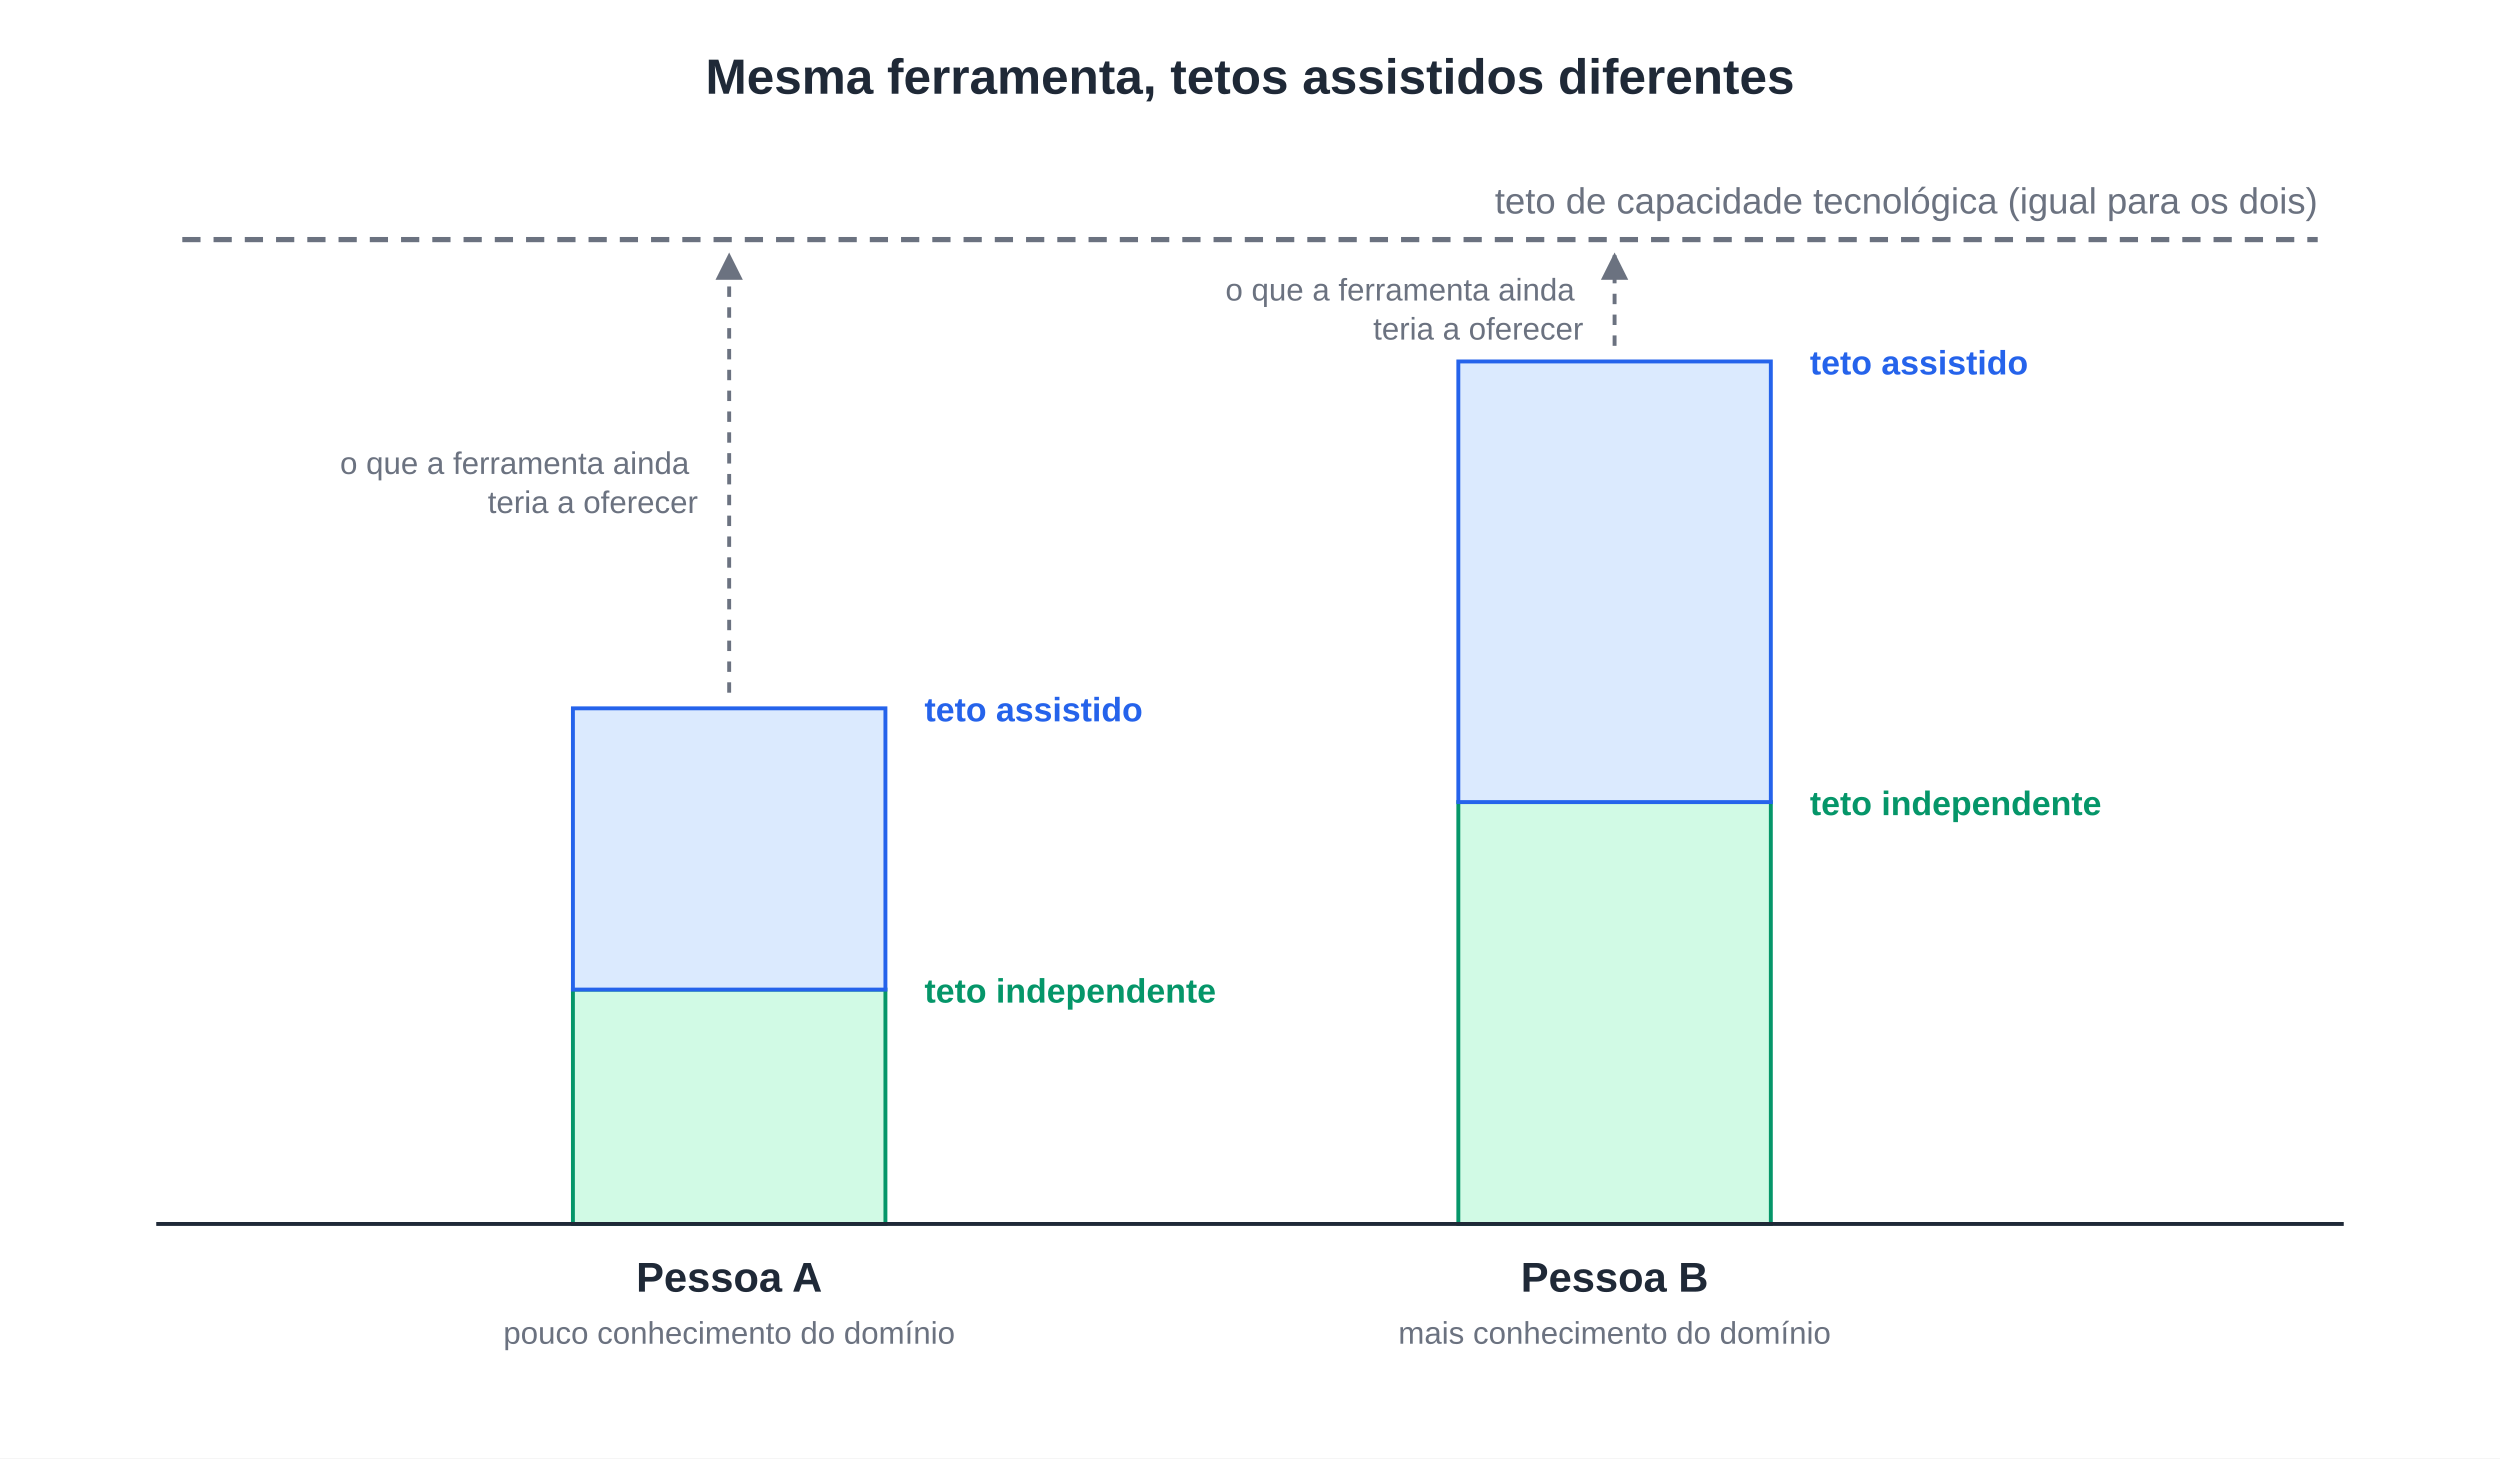
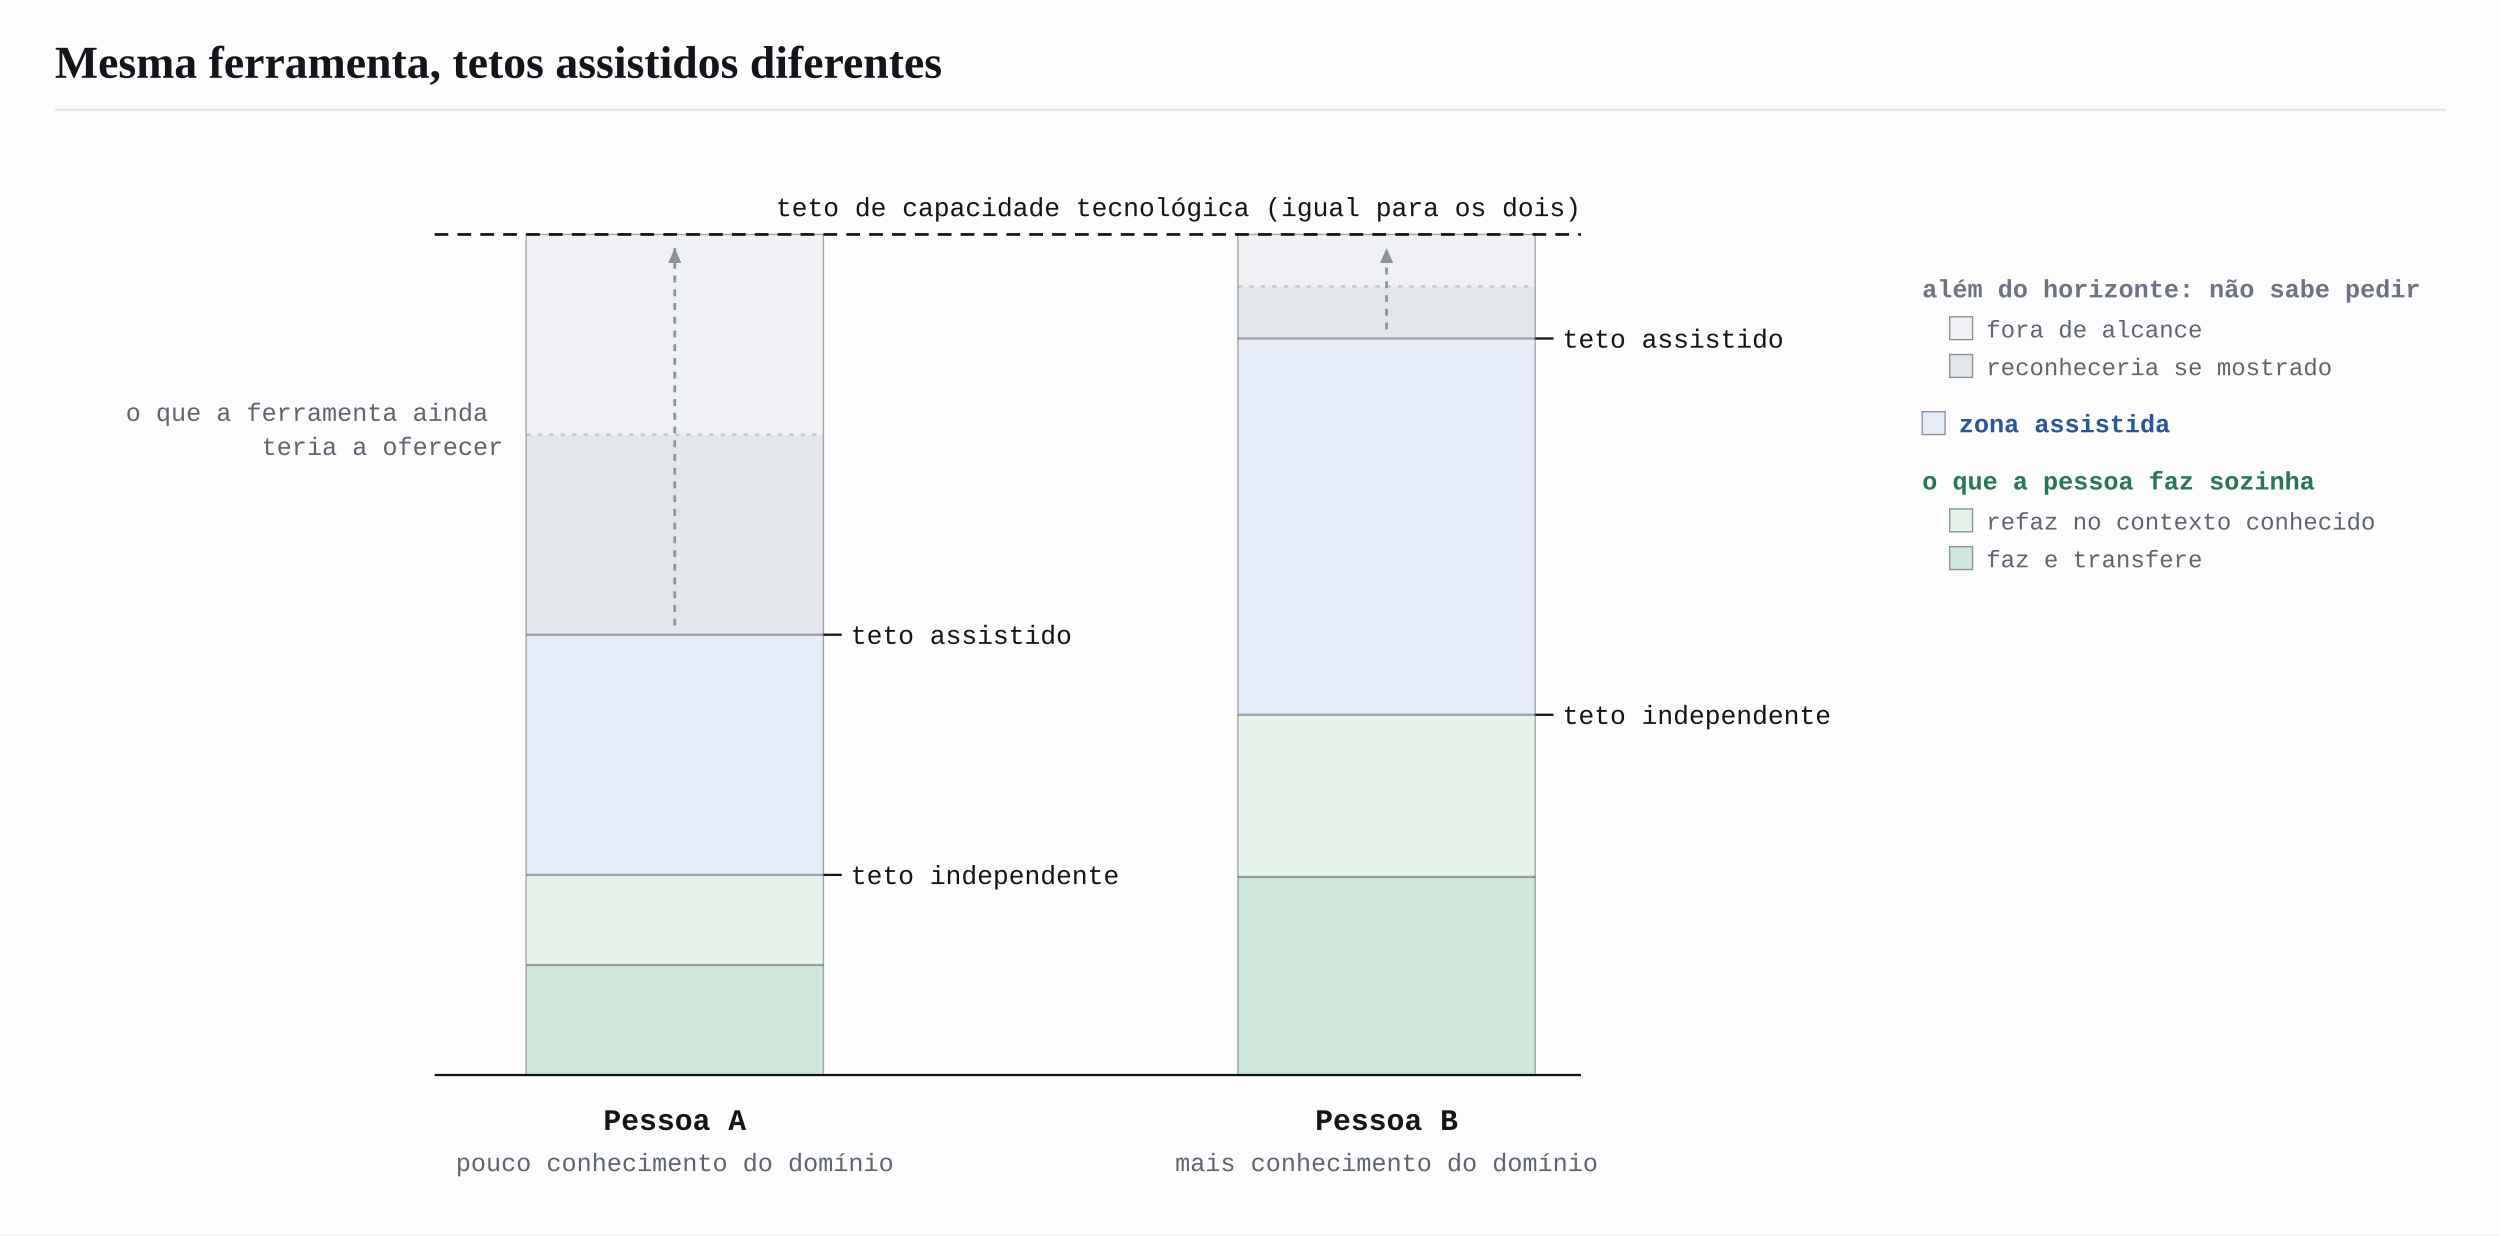
- <svg xmlns="http://www.w3.org/2000/svg" width="960" height="560" viewBox="0 0 960 560" role="img" aria-label="Mesma ferramenta, tetos assistidos diferentes">
+ <svg xmlns="http://www.w3.org/2000/svg" width="1093" height="540" viewBox="0 0 1093 540" role="img" aria-label="Mesma ferramenta, tetos assistidos diferentes">
  <defs>
-     <pattern id="hatch" width="8" height="8" patternUnits="userSpaceOnUse" patternTransform="rotate(45)">
-       <rect width="8" height="8" fill="#fee2e2" />
-       <line x1="0" y1="0" x2="0" y2="8" stroke="#dc2626" stroke-width="2.2" />
+     <pattern id="hatch" width="7" height="7" patternUnits="userSpaceOnUse" patternTransform="rotate(45)">
+       <rect width="7" height="7" fill="#f3dedb" />
+       <line x1="0" y1="0" x2="0" y2="7" stroke="#a8372b" stroke-width="1.1" stroke-opacity="0.5" />
    </pattern>
-     <marker id="arrow" viewBox="0 0 10 10" refX="9" refY="5" markerWidth="7" markerHeight="7" orient="auto-start-reverse">
-       <path d="M0,0 L10,5 L0,10 z" fill="#1f2937" />
+     <pattern id="dots" width="6" height="6" patternUnits="userSpaceOnUse">
+       <rect width="6" height="6" fill="#e9e1d3" />
+       <circle cx="3" cy="3" r="0.9" fill="#7a5d2c" fill-opacity="0.55" />
+     </pattern>
+     <marker id="arrow" viewBox="0 0 10 10" refX="9" refY="5" markerWidth="6" markerHeight="6" orient="auto-start-reverse">
+       <path d="M0,1 L9,5 L0,9 z" fill="#121519" />
    </marker>
-     <marker id="arrowm" viewBox="0 0 10 10" refX="9" refY="5" markerWidth="7" markerHeight="7" orient="auto-start-reverse">
-       <path d="M0,0 L10,5 L0,10 z" fill="#6b7280" />
+     <marker id="arrowm" viewBox="0 0 10 10" refX="9" refY="5" markerWidth="6" markerHeight="6" orient="auto-start-reverse">
+       <path d="M0,1 L9,5 L0,9 z" fill="#8a929c" />
+     </marker>
+     <marker id="arrowb" viewBox="0 0 10 10" refX="9" refY="5" markerWidth="6" markerHeight="6" orient="auto-start-reverse">
+       <path d="M0,1 L9,5 L0,9 z" fill="#a8372b" />
+     </marker>
+     <marker id="arrowg" viewBox="0 0 10 10" refX="9" refY="5" markerWidth="6" markerHeight="6" orient="auto-start-reverse">
+       <path d="M0,1 L9,5 L0,9 z" fill="#2a7552" />
    </marker>
  </defs>
-   <rect x="0" y="0" width="960" height="560" fill="#ffffff" stroke="none" stroke-width="0" rx="0" />
-   <text x="480.0" y="36" font-family="Arial, Helvetica, sans-serif" font-size="19" fill="#1f2937" text-anchor="middle" font-weight="bold">
-     <tspan x="480.0" dy="0.0">Mesma ferramenta, tetos assistidos diferentes</tspan>
+   <rect x="0.0" y="0.0" width="1093.5" height="540.0" fill="#fcfcfd" stroke="none" stroke-width="0" />
+   <text x="24.0" y="34.0" font-family="'Source Serif 4', Georgia, 'Times New Roman', serif" font-size="20" fill="#121519" text-anchor="start" font-weight="600">
+     <tspan x="24.0" dy="0.0">Mesma ferramenta, tetos assistidos diferentes</tspan>
  </text>
-   <line x1="70" y1="92.0" x2="890" y2="92.0" stroke="#6b7280" stroke-width="2" stroke-dasharray="7 5" />
-   <text x="890" y="82.0" font-family="Arial, Helvetica, sans-serif" font-size="14" fill="#6b7280" text-anchor="end" font-weight="normal">
-     <tspan x="890" dy="0.0">teto de capacidade tecnológica (igual para os dois)</tspan>
+   <line x1="24.0" y1="48.0" x2="1069.5" y2="48.0" stroke="#e2e5e9" stroke-width="1" />
+   <rect x="230.0" y="421.9" width="130.0" height="48.1" fill="#cfe7da" stroke="none" stroke-width="0" />
+   <rect x="230.0" y="382.5" width="130.0" height="39.4" fill="#e4f2ea" stroke="none" stroke-width="0" />
+   <rect x="230.0" y="277.5" width="130.0" height="105.0" fill="#e5ecf8" stroke="none" stroke-width="0" />
+   <rect x="230.0" y="190.0" width="130.0" height="87.5" fill="#e3e6eb" stroke="none" stroke-width="0" />
+   <rect x="230.0" y="102.5" width="130.0" height="87.5" fill="#eff1f4" stroke="none" stroke-width="0" />
+   <line x1="230.0" y1="421.9" x2="360.0" y2="421.9" stroke="#121519" stroke-width="1" stroke-opacity="0.35" />
+   <line x1="230.0" y1="382.5" x2="360.0" y2="382.5" stroke="#121519" stroke-width="1" stroke-opacity="0.35" />
+   <line x1="230.0" y1="277.5" x2="360.0" y2="277.5" stroke="#121519" stroke-width="1" stroke-opacity="0.35" />
+   <line x1="230.0" y1="190.0" x2="360.0" y2="190.0" stroke="#121519" stroke-width="1" stroke-dasharray="2 3" stroke-opacity="0.18" />
+   <rect x="230.0" y="102.5" width="130.0" height="367.5" fill="none" stroke="#121519" stroke-width="0.6" stroke-opacity="0.35" />
+   <line x1="360.0" y1="277.5" x2="368.0" y2="277.5" stroke="#121519" stroke-width="1" />
+   <text x="372.0" y="281.5" font-family="'JetBrains Mono', ui-monospace, SFMono-Regular, Menlo, Consolas, 'Liberation Mono', monospace" font-size="11.5" fill="#121519" text-anchor="start" font-weight="400">
+     <tspan x="372.0" dy="0.0">teto assistido</tspan>
  </text>
-   <rect x="220" y="380.0" width="120" height="90.0" fill="#d1fae5" stroke="#059669" stroke-width="1.5" rx="0" />
-   <rect x="220" y="272.0" width="120" height="108.0" fill="#dbeafe" stroke="#2563eb" stroke-width="1.5" rx="0" />
-   <line x1="280" y1="266.0" x2="280" y2="98.0" stroke="#6b7280" stroke-width="1.5" stroke-dasharray="4 4" marker-end="url(#arrowm)" />
-   <text x="268" y="182.0" font-family="Arial, Helvetica, sans-serif" font-size="12" fill="#6b7280" text-anchor="end" font-weight="normal">
-     <tspan x="268" dy="0.0">o que a ferramenta ainda</tspan>
-     <tspan x="268" dy="15.0">teria a oferecer</tspan>
+   <line x1="360.0" y1="382.5" x2="368.0" y2="382.5" stroke="#121519" stroke-width="1" />
+   <text x="372.0" y="386.5" font-family="'JetBrains Mono', ui-monospace, SFMono-Regular, Menlo, Consolas, 'Liberation Mono', monospace" font-size="11.5" fill="#121519" text-anchor="start" font-weight="400">
+     <tspan x="372.0" dy="0.0">teto independente</tspan>
  </text>
-   <text x="355" y="277.0" font-family="Arial, Helvetica, sans-serif" font-size="13" fill="#2563eb" text-anchor="start" font-weight="bold">
-     <tspan x="355" dy="0.0">teto assistido</tspan>
+   <line x1="295.0" y1="273.5" x2="295.0" y2="108.5" stroke="#8a929c" stroke-width="1.2" stroke-dasharray="3 3" marker-end="url(#arrowm)" />
+   <text x="295.0" y="494.0" font-family="'JetBrains Mono', ui-monospace, SFMono-Regular, Menlo, Consolas, 'Liberation Mono', monospace" font-size="13" fill="#121519" text-anchor="middle" font-weight="700">
+     <tspan x="295.0" dy="0.0">Pessoa A</tspan>
  </text>
-   <text x="355" y="385.0" font-family="Arial, Helvetica, sans-serif" font-size="13" fill="#059669" text-anchor="start" font-weight="bold">
-     <tspan x="355" dy="0.0">teto independente</tspan>
+   <text x="295.0" y="512.0" font-family="'JetBrains Mono', ui-monospace, SFMono-Regular, Menlo, Consolas, 'Liberation Mono', monospace" font-size="11" fill="#5d6570" text-anchor="middle" font-weight="400">
+     <tspan x="295.0" dy="0.0">pouco conhecimento do domínio</tspan>
  </text>
-   <text x="280" y="496" font-family="Arial, Helvetica, sans-serif" font-size="16" fill="#1f2937" text-anchor="middle" font-weight="bold">
-     <tspan x="280" dy="0.0">Pessoa A</tspan>
+   <rect x="541.2" y="383.4" width="130.0" height="86.6" fill="#cfe7da" stroke="none" stroke-width="0" />
+   <rect x="541.2" y="312.5" width="130.0" height="70.9" fill="#e4f2ea" stroke="none" stroke-width="0" />
+   <rect x="541.2" y="148.0" width="130.0" height="164.5" fill="#e5ecf8" stroke="none" stroke-width="0" />
+   <rect x="541.2" y="125.2" width="130.0" height="22.8" fill="#e3e6eb" stroke="none" stroke-width="0" />
+   <rect x="541.2" y="102.5" width="130.0" height="22.8" fill="#eff1f4" stroke="none" stroke-width="0" />
+   <line x1="541.2" y1="383.4" x2="671.2" y2="383.4" stroke="#121519" stroke-width="1" stroke-opacity="0.35" />
+   <line x1="541.2" y1="312.5" x2="671.2" y2="312.5" stroke="#121519" stroke-width="1" stroke-opacity="0.35" />
+   <line x1="541.2" y1="148.0" x2="671.2" y2="148.0" stroke="#121519" stroke-width="1" stroke-opacity="0.35" />
+   <line x1="541.2" y1="125.2" x2="671.2" y2="125.2" stroke="#121519" stroke-width="1" stroke-dasharray="2 3" stroke-opacity="0.18" />
+   <rect x="541.2" y="102.5" width="130.0" height="367.5" fill="none" stroke="#121519" stroke-width="0.6" stroke-opacity="0.35" />
+   <line x1="671.2" y1="148.0" x2="679.2" y2="148.0" stroke="#121519" stroke-width="1" />
+   <text x="683.2" y="152.0" font-family="'JetBrains Mono', ui-monospace, SFMono-Regular, Menlo, Consolas, 'Liberation Mono', monospace" font-size="11.5" fill="#121519" text-anchor="start" font-weight="400">
+     <tspan x="683.2" dy="0.0">teto assistido</tspan>
  </text>
-   <text x="280" y="516" font-family="Arial, Helvetica, sans-serif" font-size="12" fill="#6b7280" text-anchor="middle" font-weight="normal">
-     <tspan x="280" dy="0.0">pouco conhecimento do domínio</tspan>
+   <line x1="671.2" y1="312.5" x2="679.2" y2="312.5" stroke="#121519" stroke-width="1" />
+   <text x="683.2" y="316.5" font-family="'JetBrains Mono', ui-monospace, SFMono-Regular, Menlo, Consolas, 'Liberation Mono', monospace" font-size="11.5" fill="#121519" text-anchor="start" font-weight="400">
+     <tspan x="683.2" dy="0.0">teto independente</tspan>
  </text>
-   <rect x="560" y="308.0" width="120" height="162.0" fill="#d1fae5" stroke="#059669" stroke-width="1.5" rx="0" />
-   <rect x="560" y="138.8" width="120" height="169.2" fill="#dbeafe" stroke="#2563eb" stroke-width="1.5" rx="0" />
-   <line x1="620" y1="132.8" x2="620" y2="98.0" stroke="#6b7280" stroke-width="1.5" stroke-dasharray="4 4" marker-end="url(#arrowm)" />
-   <text x="608" y="115.4" font-family="Arial, Helvetica, sans-serif" font-size="12" fill="#6b7280" text-anchor="end" font-weight="normal">
-     <tspan x="608" dy="0.0">o que a ferramenta ainda</tspan>
-     <tspan x="608" dy="15.0">teria a oferecer</tspan>
+   <line x1="606.2" y1="144.0" x2="606.2" y2="108.5" stroke="#8a929c" stroke-width="1.2" stroke-dasharray="3 3" marker-end="url(#arrowm)" />
+   <text x="606.2" y="494.0" font-family="'JetBrains Mono', ui-monospace, SFMono-Regular, Menlo, Consolas, 'Liberation Mono', monospace" font-size="13" fill="#121519" text-anchor="middle" font-weight="700">
+     <tspan x="606.2" dy="0.0">Pessoa B</tspan>
  </text>
-   <text x="695" y="143.8" font-family="Arial, Helvetica, sans-serif" font-size="13" fill="#2563eb" text-anchor="start" font-weight="bold">
-     <tspan x="695" dy="0.0">teto assistido</tspan>
+   <text x="606.2" y="512.0" font-family="'JetBrains Mono', ui-monospace, SFMono-Regular, Menlo, Consolas, 'Liberation Mono', monospace" font-size="11" fill="#5d6570" text-anchor="middle" font-weight="400">
+     <tspan x="606.2" dy="0.0">mais conhecimento do domínio</tspan>
  </text>
-   <text x="695" y="313.0" font-family="Arial, Helvetica, sans-serif" font-size="13" fill="#059669" text-anchor="start" font-weight="bold">
-     <tspan x="695" dy="0.0">teto independente</tspan>
+   <text x="220.0" y="184.0" font-family="'JetBrains Mono', ui-monospace, SFMono-Regular, Menlo, Consolas, 'Liberation Mono', monospace" font-size="11" fill="#5d6570" text-anchor="end" font-weight="400">
+     <tspan x="220.0" dy="0.0">o que a ferramenta ainda</tspan>
+     <tspan x="220.0" dy="14.9">teria a oferecer</tspan>
  </text>
-   <text x="620" y="496" font-family="Arial, Helvetica, sans-serif" font-size="16" fill="#1f2937" text-anchor="middle" font-weight="bold">
-     <tspan x="620" dy="0.0">Pessoa B</tspan>
+   <line x1="190.0" y1="102.5" x2="691.2" y2="102.5" stroke="#121519" stroke-width="1.2" stroke-dasharray="6 4" />
+   <text x="691.2" y="94.5" font-family="'JetBrains Mono', ui-monospace, SFMono-Regular, Menlo, Consolas, 'Liberation Mono', monospace" font-size="11.5" fill="#121519" text-anchor="end" font-weight="400">
+     <tspan x="691.2" dy="0.0">teto de capacidade tecnológica (igual para os dois)</tspan>
  </text>
-   <text x="620" y="516" font-family="Arial, Helvetica, sans-serif" font-size="12" fill="#6b7280" text-anchor="middle" font-weight="normal">
-     <tspan x="620" dy="0.0">mais conhecimento do domínio</tspan>
+   <line x1="190.0" y1="470.0" x2="691.2" y2="470.0" stroke="#121519" stroke-width="1" />
+   <text x="840.4" y="130.0" font-family="'JetBrains Mono', ui-monospace, SFMono-Regular, Menlo, Consolas, 'Liberation Mono', monospace" font-size="11" fill="#6b7480" text-anchor="start" font-weight="700">
+     <tspan x="840.4" dy="0.0">além do horizonte: não sabe pedir</tspan>
  </text>
-   <line x1="60" y1="470" x2="900" y2="470" stroke="#1f2937" stroke-width="1.5" />
+   <rect x="852.4" y="138.5" width="10.0" height="10.0" fill="#eff1f4" stroke="#8a929c" stroke-width="0.6" />
+   <text x="868.4" y="147.5" font-family="'JetBrains Mono', ui-monospace, SFMono-Regular, Menlo, Consolas, 'Liberation Mono', monospace" font-size="10.5" fill="#5d6570" text-anchor="start" font-weight="400">
+     <tspan x="868.4" dy="0.0">fora de alcance</tspan>
+   </text>
+   <rect x="852.4" y="155.0" width="10.0" height="10.0" fill="#e3e6eb" stroke="#8a929c" stroke-width="0.6" />
+   <text x="868.4" y="164.0" font-family="'JetBrains Mono', ui-monospace, SFMono-Regular, Menlo, Consolas, 'Liberation Mono', monospace" font-size="10.5" fill="#5d6570" text-anchor="start" font-weight="400">
+     <tspan x="868.4" dy="0.0">reconheceria se mostrado</tspan>
+   </text>
+   <rect x="840.4" y="180.0" width="10.0" height="10.0" fill="#e5ecf8" stroke="#8a929c" stroke-width="0.6" />
+   <text x="856.4" y="189.0" font-family="'JetBrains Mono', ui-monospace, SFMono-Regular, Menlo, Consolas, 'Liberation Mono', monospace" font-size="11" fill="#2c5597" text-anchor="start" font-weight="700">
+     <tspan x="856.4" dy="0.0">zona assistida</tspan>
+   </text>
+   <text x="840.4" y="214.0" font-family="'JetBrains Mono', ui-monospace, SFMono-Regular, Menlo, Consolas, 'Liberation Mono', monospace" font-size="11" fill="#2a7552" text-anchor="start" font-weight="700">
+     <tspan x="840.4" dy="0.0">o que a pessoa faz sozinha</tspan>
+   </text>
+   <rect x="852.4" y="222.5" width="10.0" height="10.0" fill="#e4f2ea" stroke="#8a929c" stroke-width="0.6" />
+   <text x="868.4" y="231.5" font-family="'JetBrains Mono', ui-monospace, SFMono-Regular, Menlo, Consolas, 'Liberation Mono', monospace" font-size="10.5" fill="#5d6570" text-anchor="start" font-weight="400">
+     <tspan x="868.4" dy="0.0">refaz no contexto conhecido</tspan>
+   </text>
+   <rect x="852.4" y="239.0" width="10.0" height="10.0" fill="#cfe7da" stroke="#8a929c" stroke-width="0.6" />
+   <text x="868.4" y="248.0" font-family="'JetBrains Mono', ui-monospace, SFMono-Regular, Menlo, Consolas, 'Liberation Mono', monospace" font-size="10.5" fill="#5d6570" text-anchor="start" font-weight="400">
+     <tspan x="868.4" dy="0.0">faz e transfere</tspan>
+   </text>
</svg>
